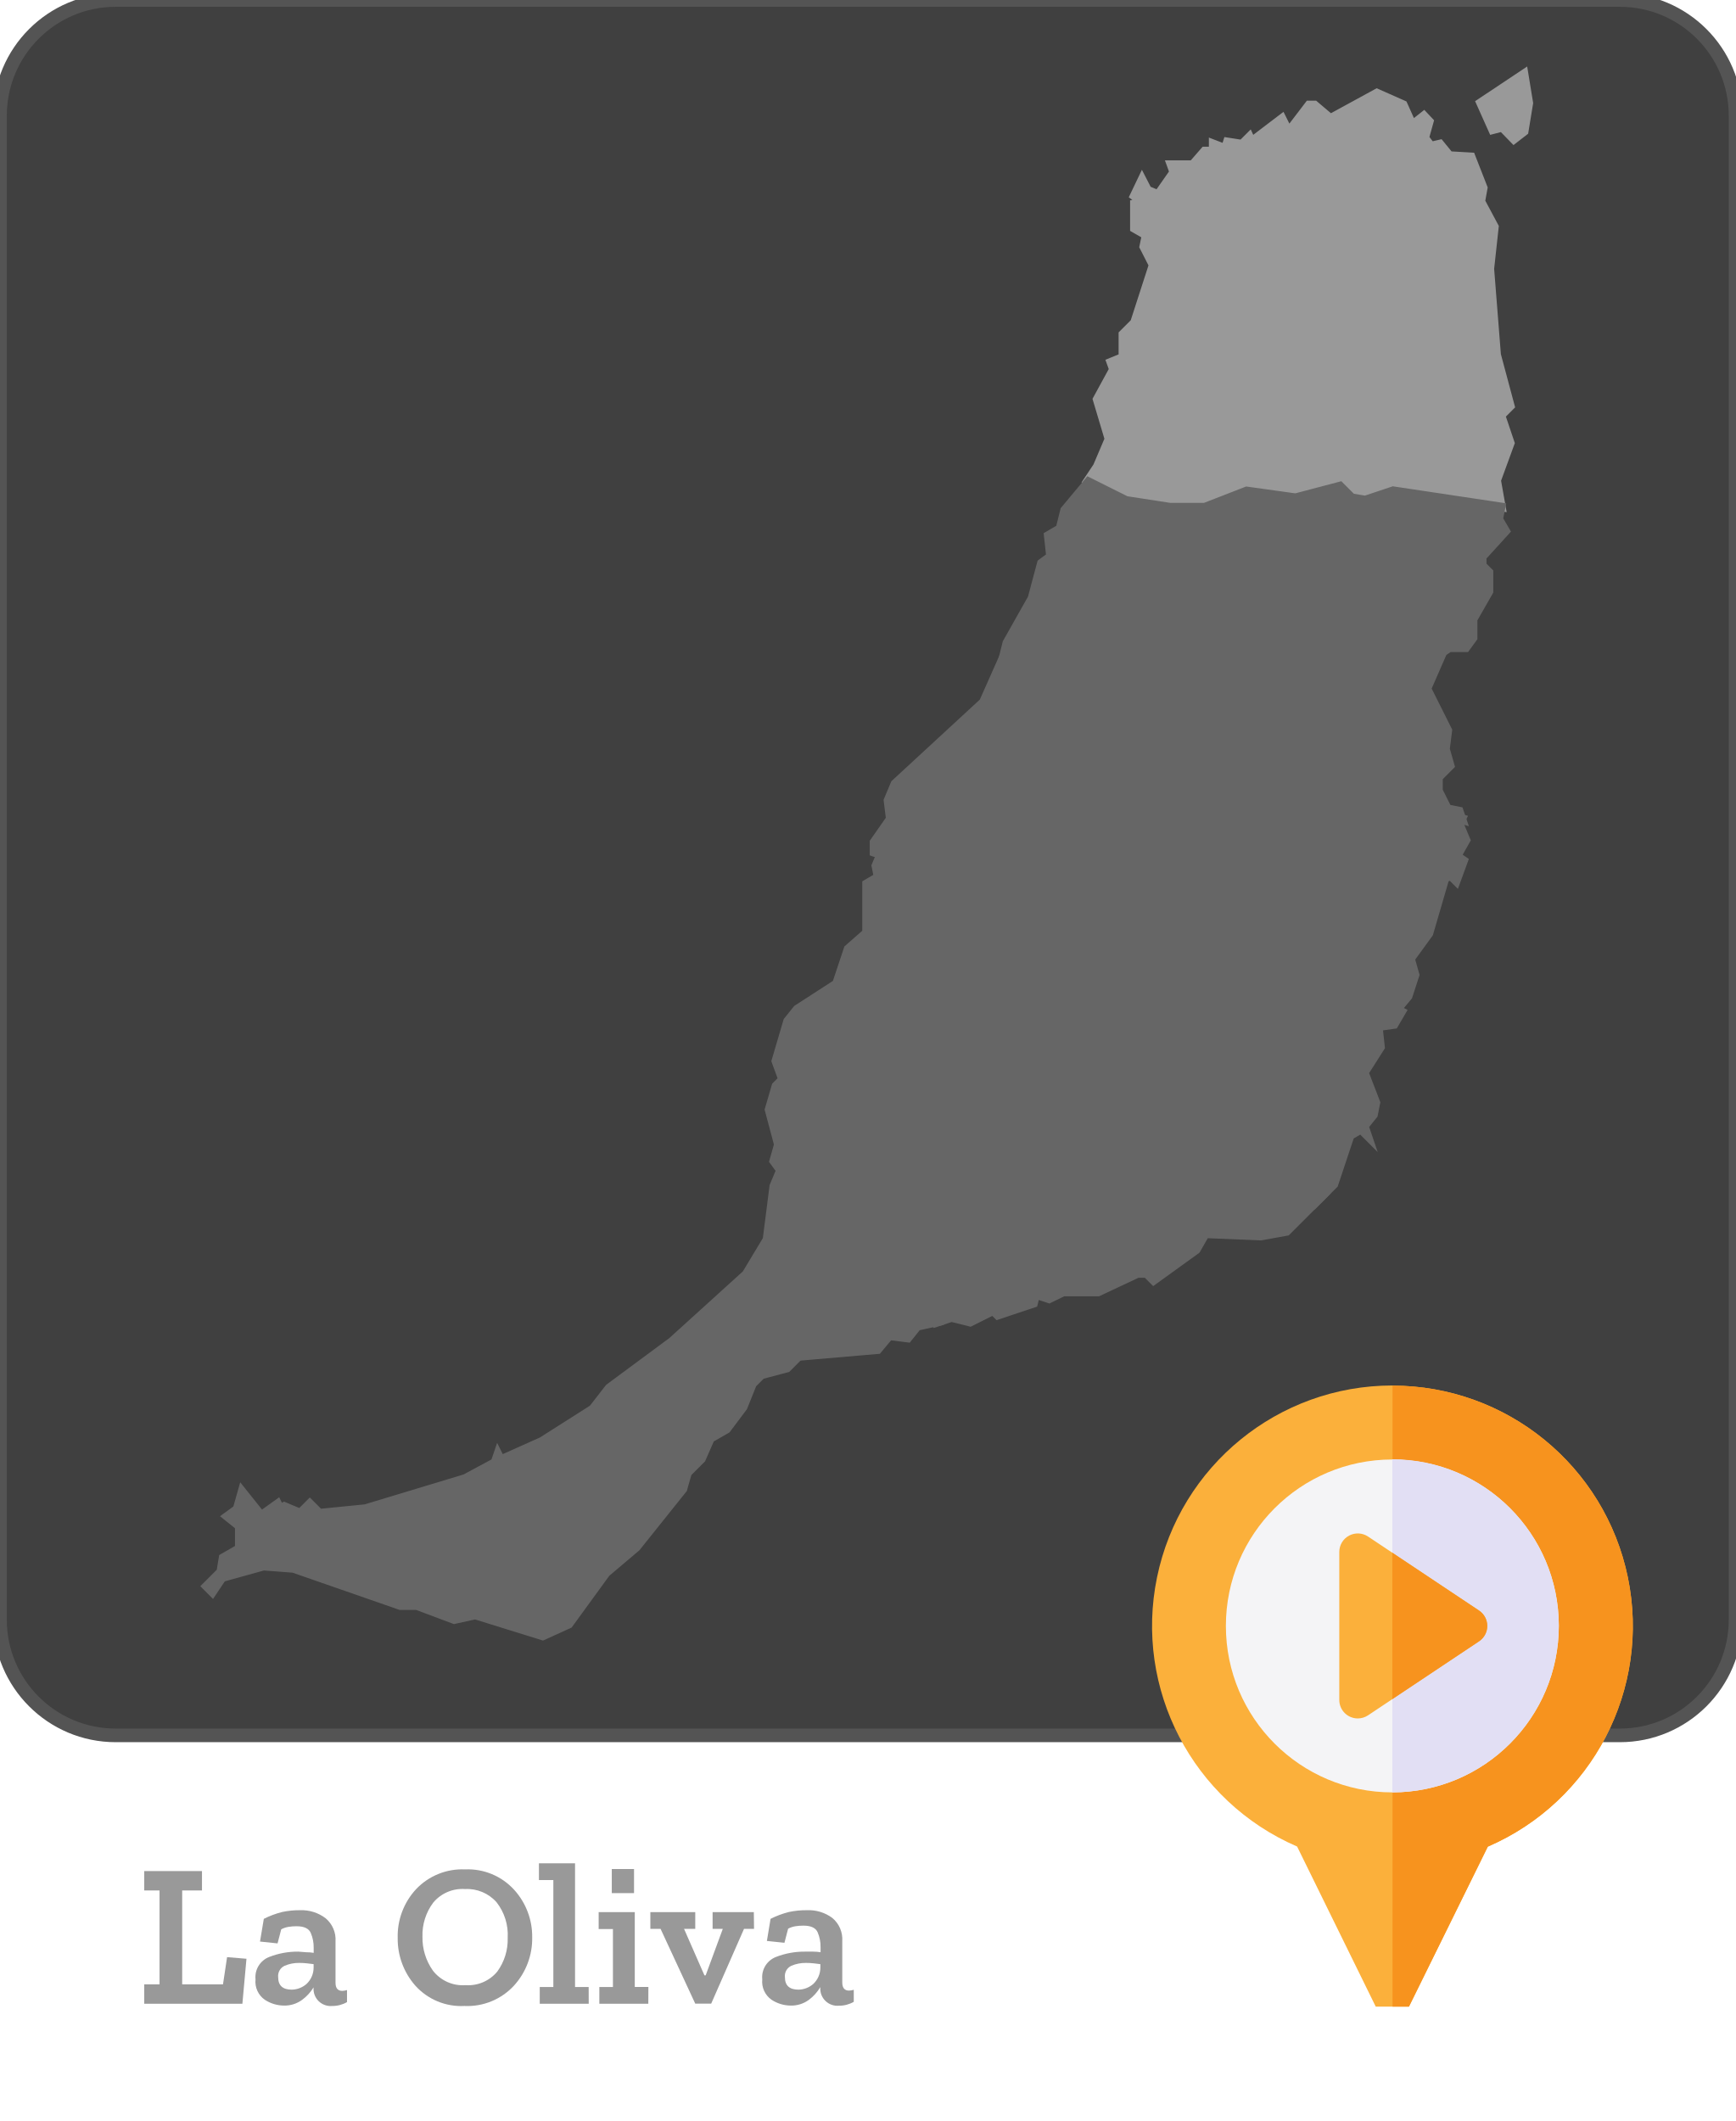
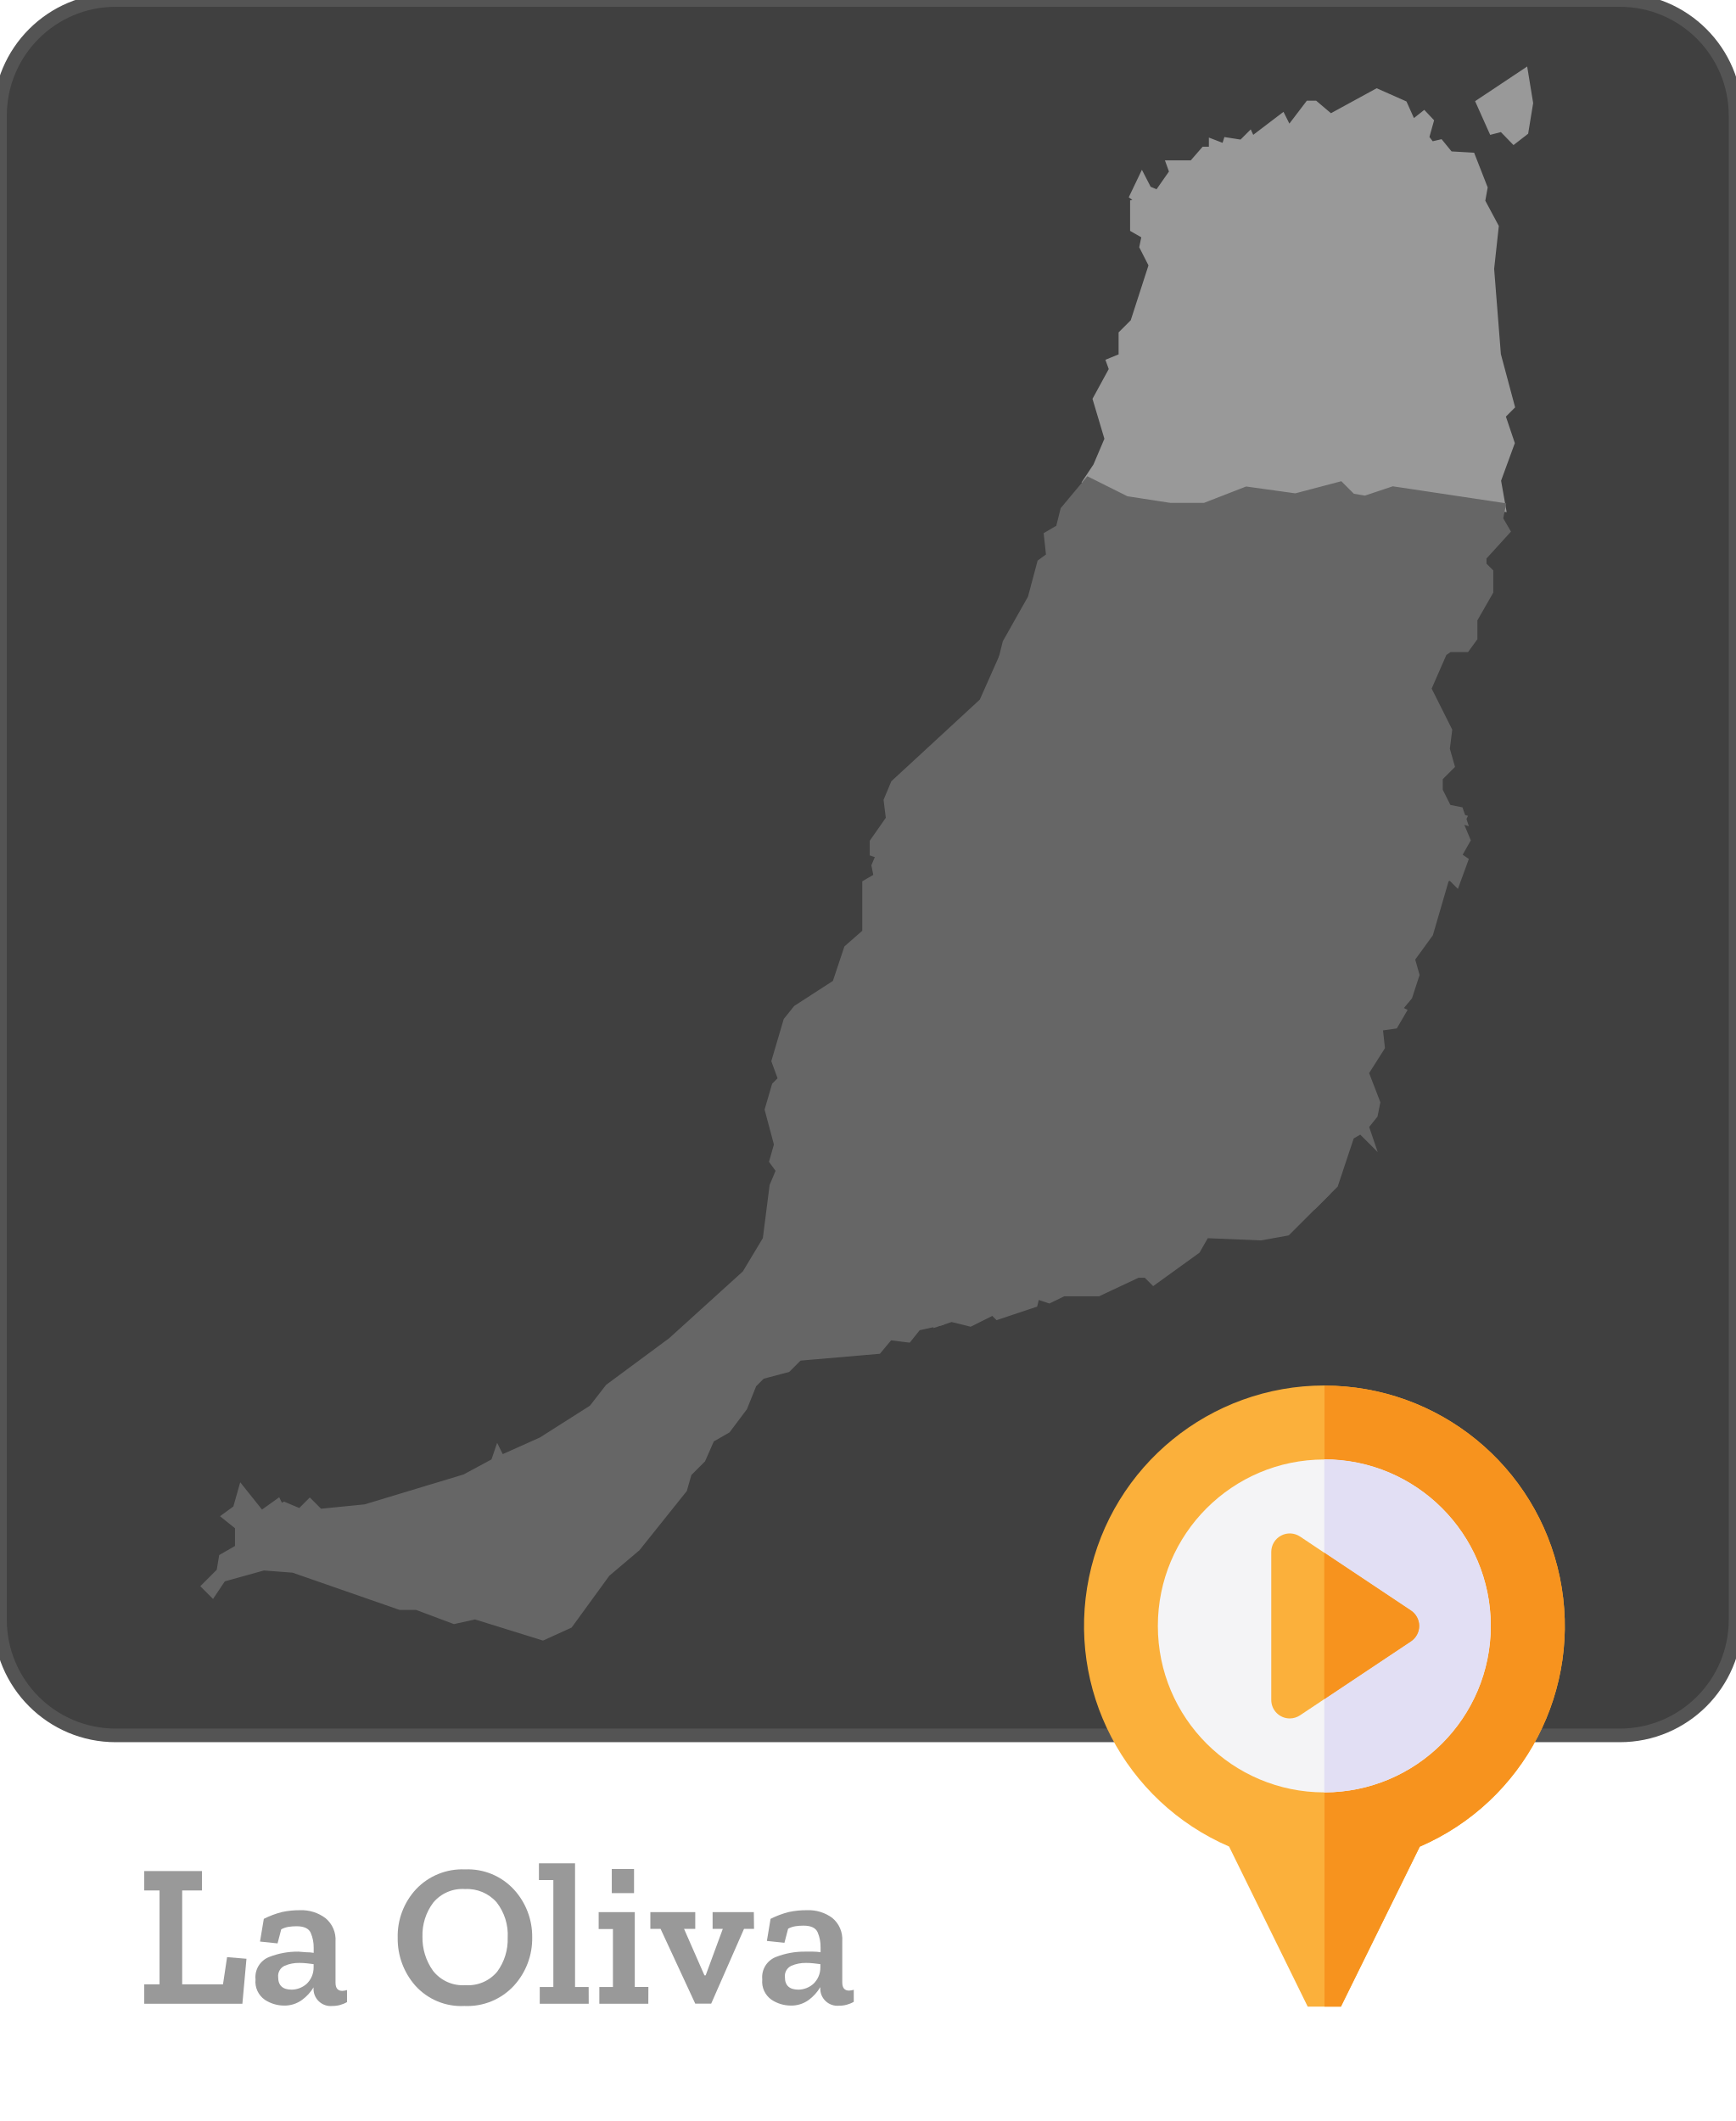
<svg xmlns="http://www.w3.org/2000/svg" id="Municipios_de_la_provincia_de_Santa_Cruz_de_Tenerife" data-name="Municipios de la provincia de Santa Cruz de Tenerife" viewBox="0 0 255.12 311.81">
  <defs>
    <style>.cls-1{fill:#404040;stroke:#545454;stroke-width:2px;}.cls-1,.cls-2,.cls-3{stroke-miterlimit:10;}.cls-2{fill:#666;stroke:#666;}.cls-2,.cls-3{stroke-width:1.52px;}.cls-3,.cls-4{fill:#999;}.cls-3{stroke:#999;}.cls-5{fill:#fbb03b;}.cls-6{fill:#f7931e;}.cls-7{fill:#f4f4f6;}.cls-8{fill:#e2dff4;}</style>
  </defs>
  <rect class="cls-1" width="255.12" height="255.12" rx="17.01" ry="17.01" />
  <path id="Antigua" class="cls-2" d="M214.7,120.42l-.34.68,1,2.39L214,125.89l1,.68-1,2.73-.68-.68-1,.34-2.39,8.2-2.73,3.76.68,2.39-1,3.08-1.71,2.05.68.34-1,1.71-2.39.34.34,3.08-2.39,3.76,1.71,4.44-.34,1.71-1.37,1.71.34,1-.68-.68-1.71,1-2.39,7.18-1,1,.34-1-16.74-26.31-22.21-13.33.68-4.44,3.42-4.78-1-9.57,1-2.05,7.52-2.39,4.44.68,6.49-1.71,1,1h2.39l3.76-1.37h2.39l6.15,4.1,4.78,1,1.71,1.71Z" />
  <path id="Betancuria" class="cls-2" d="M147.38,97.18l4.44,1,4.1-1,2.39,1.71h2.05l1,3.42-.68,2.05,7.18,6.83-7.52,2.39-1,2.05,1,9.57L156.95,130l-.68,4.44-6.83-1-1.37,1.71L144,131H138.5L136.79,129V127.6l-1.71-1.71-5.47-.34-1-.34v-1.37l2.39-3.42-.34-2.73,1-2.39,13-12Z" />
  <path id="La_Oliva" data-name="La Oliva" class="cls-3" d="M223.93,11.06l-6.14,4.09,1.69,3.78,1.38-.36,1.69,1.74,1.38-1.07.67-4.09ZM202.4,13.82l-6.85,3.74-2.36-2h-.71L189.4,19.6l-1-2L183.93,21l-.31-.67-1,1L180.51,21l-.31,1-1.74-.67v1h-1.33l-1.74,2h-3.07l.36,1-2.4,3.43-1.69-.71-.71-1.38-1,2.09,1.38,1-1.38.31v3.43l1.74,1-.36,1.74,1.38,2.71-2.76,8.54-1.69,1.69v3.43l-1.74.71.36,1-2.4,4.4,1.74,5.83-1.74,4.09-1.33,2,5.47,2.76,6.45,1h5.16l6.14-2.4,7.16,1,6.5-1.69,1.69,1.69,2.09.36,4.09-1.38,15.71,2.4-.67-3.78,2-5.47-1.38-4.09,1.38-1.38-2-7.47-1-12.68.67-6.14-2-3.74.36-2-1.74-4.45L213,23l-1.38-1.69-1.33.31-1-1.33.67-2.4-.67-.71-1.74,1.38-1.38-3.07Z" />
  <path id="Pájara" class="cls-2" d="M129.61,125.55l5.47.34,1.71,1.71V129L138.5,131H144l4.1,4.1,1.37-1.71,6.83,1-1.37,5.81,1.71,1v1.37l-3.76,3.08-1,2.05-3.08,2.39-2.39.68-10.93,10.59-1.71.68-1.37-1-3.76,1.71.34,2.73,2.73.68,2.39,3.42.68,1.71-1.37,3.08,1.37,3.76-.68,3.08,1,2.05-1,2.73.68,3.76,2.73,2.73.34,1.71-3.08.68-1.37,1.71-2.73-.34-1.71,2.05-11.62,1-1.71,1.71-3.76,1-1.37,1.37-1.37,3.42L106.72,210l-2.39,1.37L103,214.4l-2.05,2.05-.68,2.39-6.83,8.54L89,231.14l-5.47,7.52-3.76,1.71-9.91-3.08-3.08.68-5.47-2.05H58.88l-15.72-5.47-4.44-.34-6.15,1.71-1.37,2.05-.68-.68,2.05-2.05.34-2.05,2.39-1.37v-3.42l-1.71-1.37,1.37-1,.68-2.39,2.73,3.42,2.39-1.71.34.68.68-.34,2.39,1,1.37-1.37,1.37,1.37,6.83-.68,14.69-4.44,4.44-2.39.34-1,.34.68L79.72,212l7.52-4.78,2.39-3.08,9.23-6.83,10.93-9.91,3.08-5.13,1-7.86,1-2.39-1-1.37.68-2.39-1.37-5.13,1-3.42,1-1-1-2.73,1.71-5.81,1.37-1.71,5.81-3.76,1.71-5.13,2.73-2.39V130l1.71-1-.34-1.71Z" />
  <path id="Puerto_del_Rosario" data-name="Puerto del Rosario" class="cls-2" d="M220.51,74.63l-.34,1.71,1,1.71-3.42,3.76v1.37l1,1v2.73L216.41,91v2.73l-1,1.37H213l-1,.68-2.39,5.47,3.08,6.15-.34,2.73.68,2.39-1.71,1.71v2.05l1.37,2.73,1.71.34.34,1L201,116.66,199.32,115l-4.78-1-6.15-4.1H186l-3.76,1.37h-2.39l-1-1-6.49,1.71-4.44-.68-7.18-6.83.68-2.05-1-3.42h-2.05l-2.39-1.71-4.1,1-4.44-1,.68-2.73L151.82,88l1.37-5.13,1.37-1-.34-3.08,1.71-1,.68-2.73,3.42-4.1,5.47,2.73,6.49,1h5.13l6.15-2.39,7.18,1,6.49-1.71,1.71,1.71,2.05.34,4.1-1.37Z" />
  <path id="Tuineje" class="cls-2" d="M194.88,175.1l-5.81,5.81-3.76.68-8.2-.34-1.37,2.39-6.15,4.44-1-1H167.2l-5.81,2.73h-5.13l-2.05,1-2.05-.68-.34,1.37-5.13,1.71-.68-.68-3.42,1.71-2.73-.68-2.05.68-.34-1.71-2.73-2.73-.68-3.76,1-2.73-1-2.05.68-3.08-1.37-3.76,1.37-3.08-.68-1.71-2.39-3.42-2.73-.68-.34-2.73,3.76-1.71,1.37,1,1.71-.68,10.93-10.59,2.39-.68,3.08-2.39,1-2.05,3.76-3.08v-1.37l-1.71-1,1.37-5.81,22.21,13.33,16.74,26.31Z" />
  <path class="cls-4" d="M35.63,294.57H21.2v-2.85h2.25v-13.8H21.2v-2.85h8.49v2.85H26.78v13.8h6l.6-4,2.85.24Z" />
  <path class="cls-4" d="M38.78,282.09a13.11,13.11,0,0,1,2.67-1,12.1,12.1,0,0,1,2.7-.27A5.83,5.83,0,0,1,47.86,282a4.08,4.08,0,0,1,1.46,3.42v6.06q0,1.2,1,1.2a2.62,2.62,0,0,0,.69-.12l0,1.77a4.26,4.26,0,0,1-2.16.57,2.52,2.52,0,0,1-2.76-2.67v-.06A6.38,6.38,0,0,1,44.41,294a4.33,4.33,0,0,1-2.71.84,5.17,5.17,0,0,1-2.77-.85,3.24,3.24,0,0,1-1.37-3,3.18,3.18,0,0,1,2-3.29,11.42,11.42,0,0,1,4.29-.79L45,287q.6,0,1.11.09v-.75a5.34,5.34,0,0,0-.42-2.16q-.42-1-2.1-1a7.33,7.33,0,0,0-1.19.09,3.43,3.43,0,0,0-1.06.36l-.54,2.07-2.58-.27Zm7.32,7.14v-.48l-1-.12a10,10,0,0,0-1.11-.06,5.24,5.24,0,0,0-2.15.42,1.65,1.65,0,0,0-.95,1.68q0,1.83,2,1.83a3.39,3.39,0,0,0,2.16-.83A3.29,3.29,0,0,0,46.1,289.23Z" />
  <path class="cls-4" d="M78.23,284.79a10.27,10.27,0,0,1-2.67,7.11,9.31,9.31,0,0,1-7.29,3,9.06,9.06,0,0,1-7.23-3,10.4,10.4,0,0,1-2.58-7,10.15,10.15,0,0,1,2.7-7.17,9.35,9.35,0,0,1,7.2-2.91,9.21,9.21,0,0,1,7.22,3A10.21,10.21,0,0,1,78.23,284.79Zm-3.6.09A7.77,7.77,0,0,0,73,279.66a5.77,5.77,0,0,0-4.63-1.95,5.58,5.58,0,0,0-4.69,2,7.94,7.94,0,0,0-1.58,5,8.35,8.35,0,0,0,1.54,5,5.55,5.55,0,0,0,4.81,2.13,5.54,5.54,0,0,0,4.65-2A8,8,0,0,0,74.63,284.88Z" />
  <path class="cls-4" d="M86.54,294.57h-7.2v-2.46h2V276.39H79.22v-2.46h5.31v18.18h2Z" />
  <path class="cls-4" d="M95.3,294.57H88.1v-2.46h2v-8.52H88V281.1h5.31v11h2Zm-5.37-16.26v-3.54H93.2v3.54Z" />
  <path class="cls-4" d="M110.84,283.56h-1.47l-4.83,11H102.2l-5.1-11H95.6V281.1h6.6v2.46h-1.65l3,6.84h.18l2.52-6.84h-1.5V281.1h6.06Z" />
  <path class="cls-4" d="M113.27,282.09a13.11,13.11,0,0,1,2.67-1,12.1,12.1,0,0,1,2.7-.27,5.83,5.83,0,0,1,3.71,1.14,4.08,4.08,0,0,1,1.46,3.42v6.06q0,1.2,1,1.2a2.62,2.62,0,0,0,.69-.12l0,1.77a4.26,4.26,0,0,1-2.16.57,2.52,2.52,0,0,1-2.76-2.67v-.06A6.38,6.38,0,0,1,118.9,294a4.33,4.33,0,0,1-2.71.84,5.17,5.17,0,0,1-2.77-.85,3.24,3.24,0,0,1-1.37-3,3.18,3.18,0,0,1,2-3.29,11.42,11.42,0,0,1,4.29-.79l1.17,0q.6,0,1.11.09v-.75a5.34,5.34,0,0,0-.42-2.16q-.42-1-2.1-1a7.33,7.33,0,0,0-1.19.09,3.43,3.43,0,0,0-1.06.36l-.54,2.07-2.58-.27Zm7.32,7.14v-.48l-1-.12a10,10,0,0,0-1.11-.06,5.24,5.24,0,0,0-2.15.42,1.65,1.65,0,0,0-.95,1.68q0,1.83,2,1.83a3.39,3.39,0,0,0,2.16-.83A3.29,3.29,0,0,0,120.59,289.23Z" />
-   <path class="cls-5" d="M204.67,203.68a35.34,35.34,0,0,0-14,67.78L202.23,295h4.88l11.59-23.52a35.34,35.34,0,0,0-14-67.78Z" />
-   <path class="cls-6" d="M207.11,295l11.59-23.52a35.34,35.34,0,0,0-14-67.78V295Z" />
-   <path class="cls-7" d="M204.67,263.5A24.47,24.47,0,1,1,229.14,239,24.5,24.5,0,0,1,204.67,263.5Z" />
-   <path class="cls-8" d="M229.14,239a24.5,24.5,0,0,0-24.47-24.47V263.5A24.5,24.5,0,0,0,229.14,239Z" />
-   <path class="cls-5" d="M199.59,252.63a2.72,2.72,0,0,1-2.72-2.72V228.15a2.72,2.72,0,0,1,4.23-2.26l16.31,10.88a2.72,2.72,0,0,1,0,4.52L201.1,252.17a2.72,2.72,0,0,1-1.51.46Z" />
-   <path class="cls-6" d="M217.42,236.77l-12.75-8.5v21.52l12.75-8.5a2.72,2.72,0,0,0,0-4.52Z" />
+   <path class="cls-5" d="M194.67,203.68a35.34,35.34,0,0,0-14,67.78L192.23,295h4.88l11.59-23.52a35.34,35.34,0,0,0-14-67.78Z" />
+   <path class="cls-6" d="M197.11,295l11.59-23.52a35.34,35.34,0,0,0-14-67.78V295Z" />
+   <path class="cls-7" d="M194.67,263.5A24.47,24.47,0,1,1,219.14,239,24.5,24.5,0,0,1,194.67,263.5Z" />
+   <path class="cls-8" d="M219.14,239a24.5,24.5,0,0,0-24.47-24.47V263.5A24.5,24.5,0,0,0,219.14,239Z" />
+   <path class="cls-5" d="M189.59,252.63a2.72,2.72,0,0,1-2.72-2.72V228.15a2.72,2.72,0,0,1,4.23-2.26l16.31,10.88a2.72,2.72,0,0,1,0,4.52L191.1,252.17a2.72,2.72,0,0,1-1.51.46Z" />
+   <path class="cls-6" d="M207.41,236.77l-12.75-8.5v21.52l12.75-8.5a2.72,2.72,0,0,0,0-4.52Z" />
</svg>
